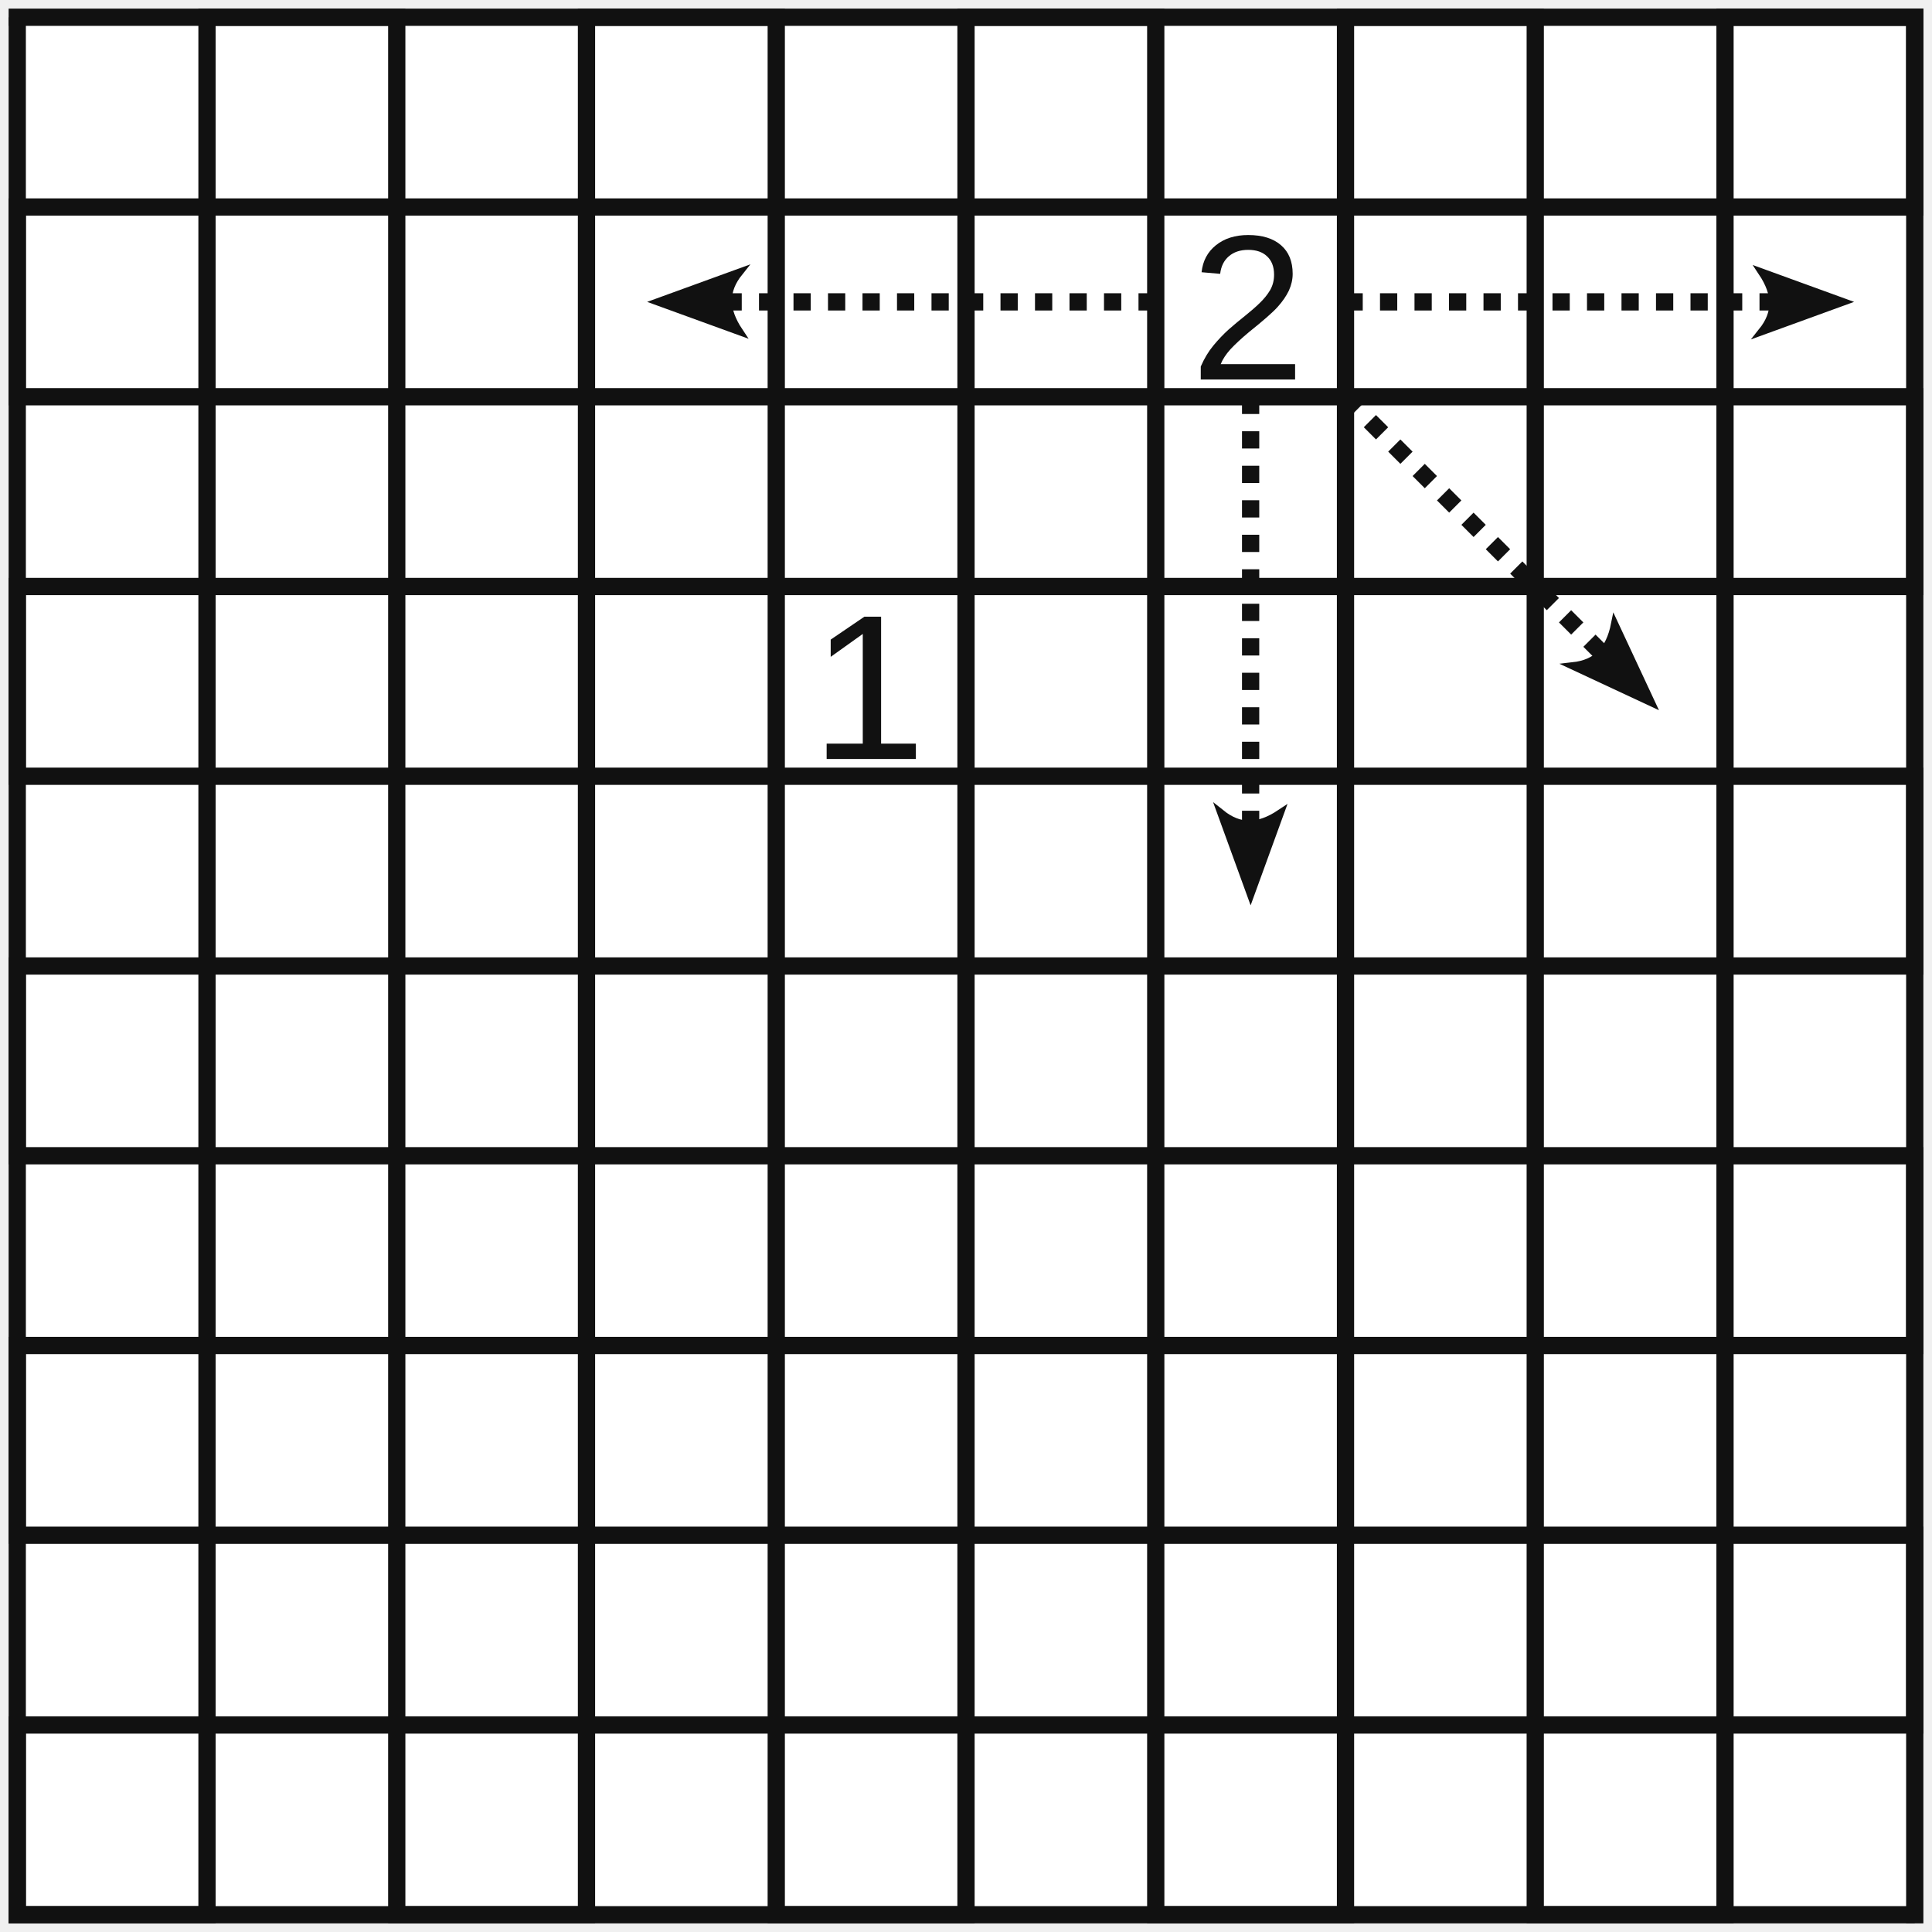
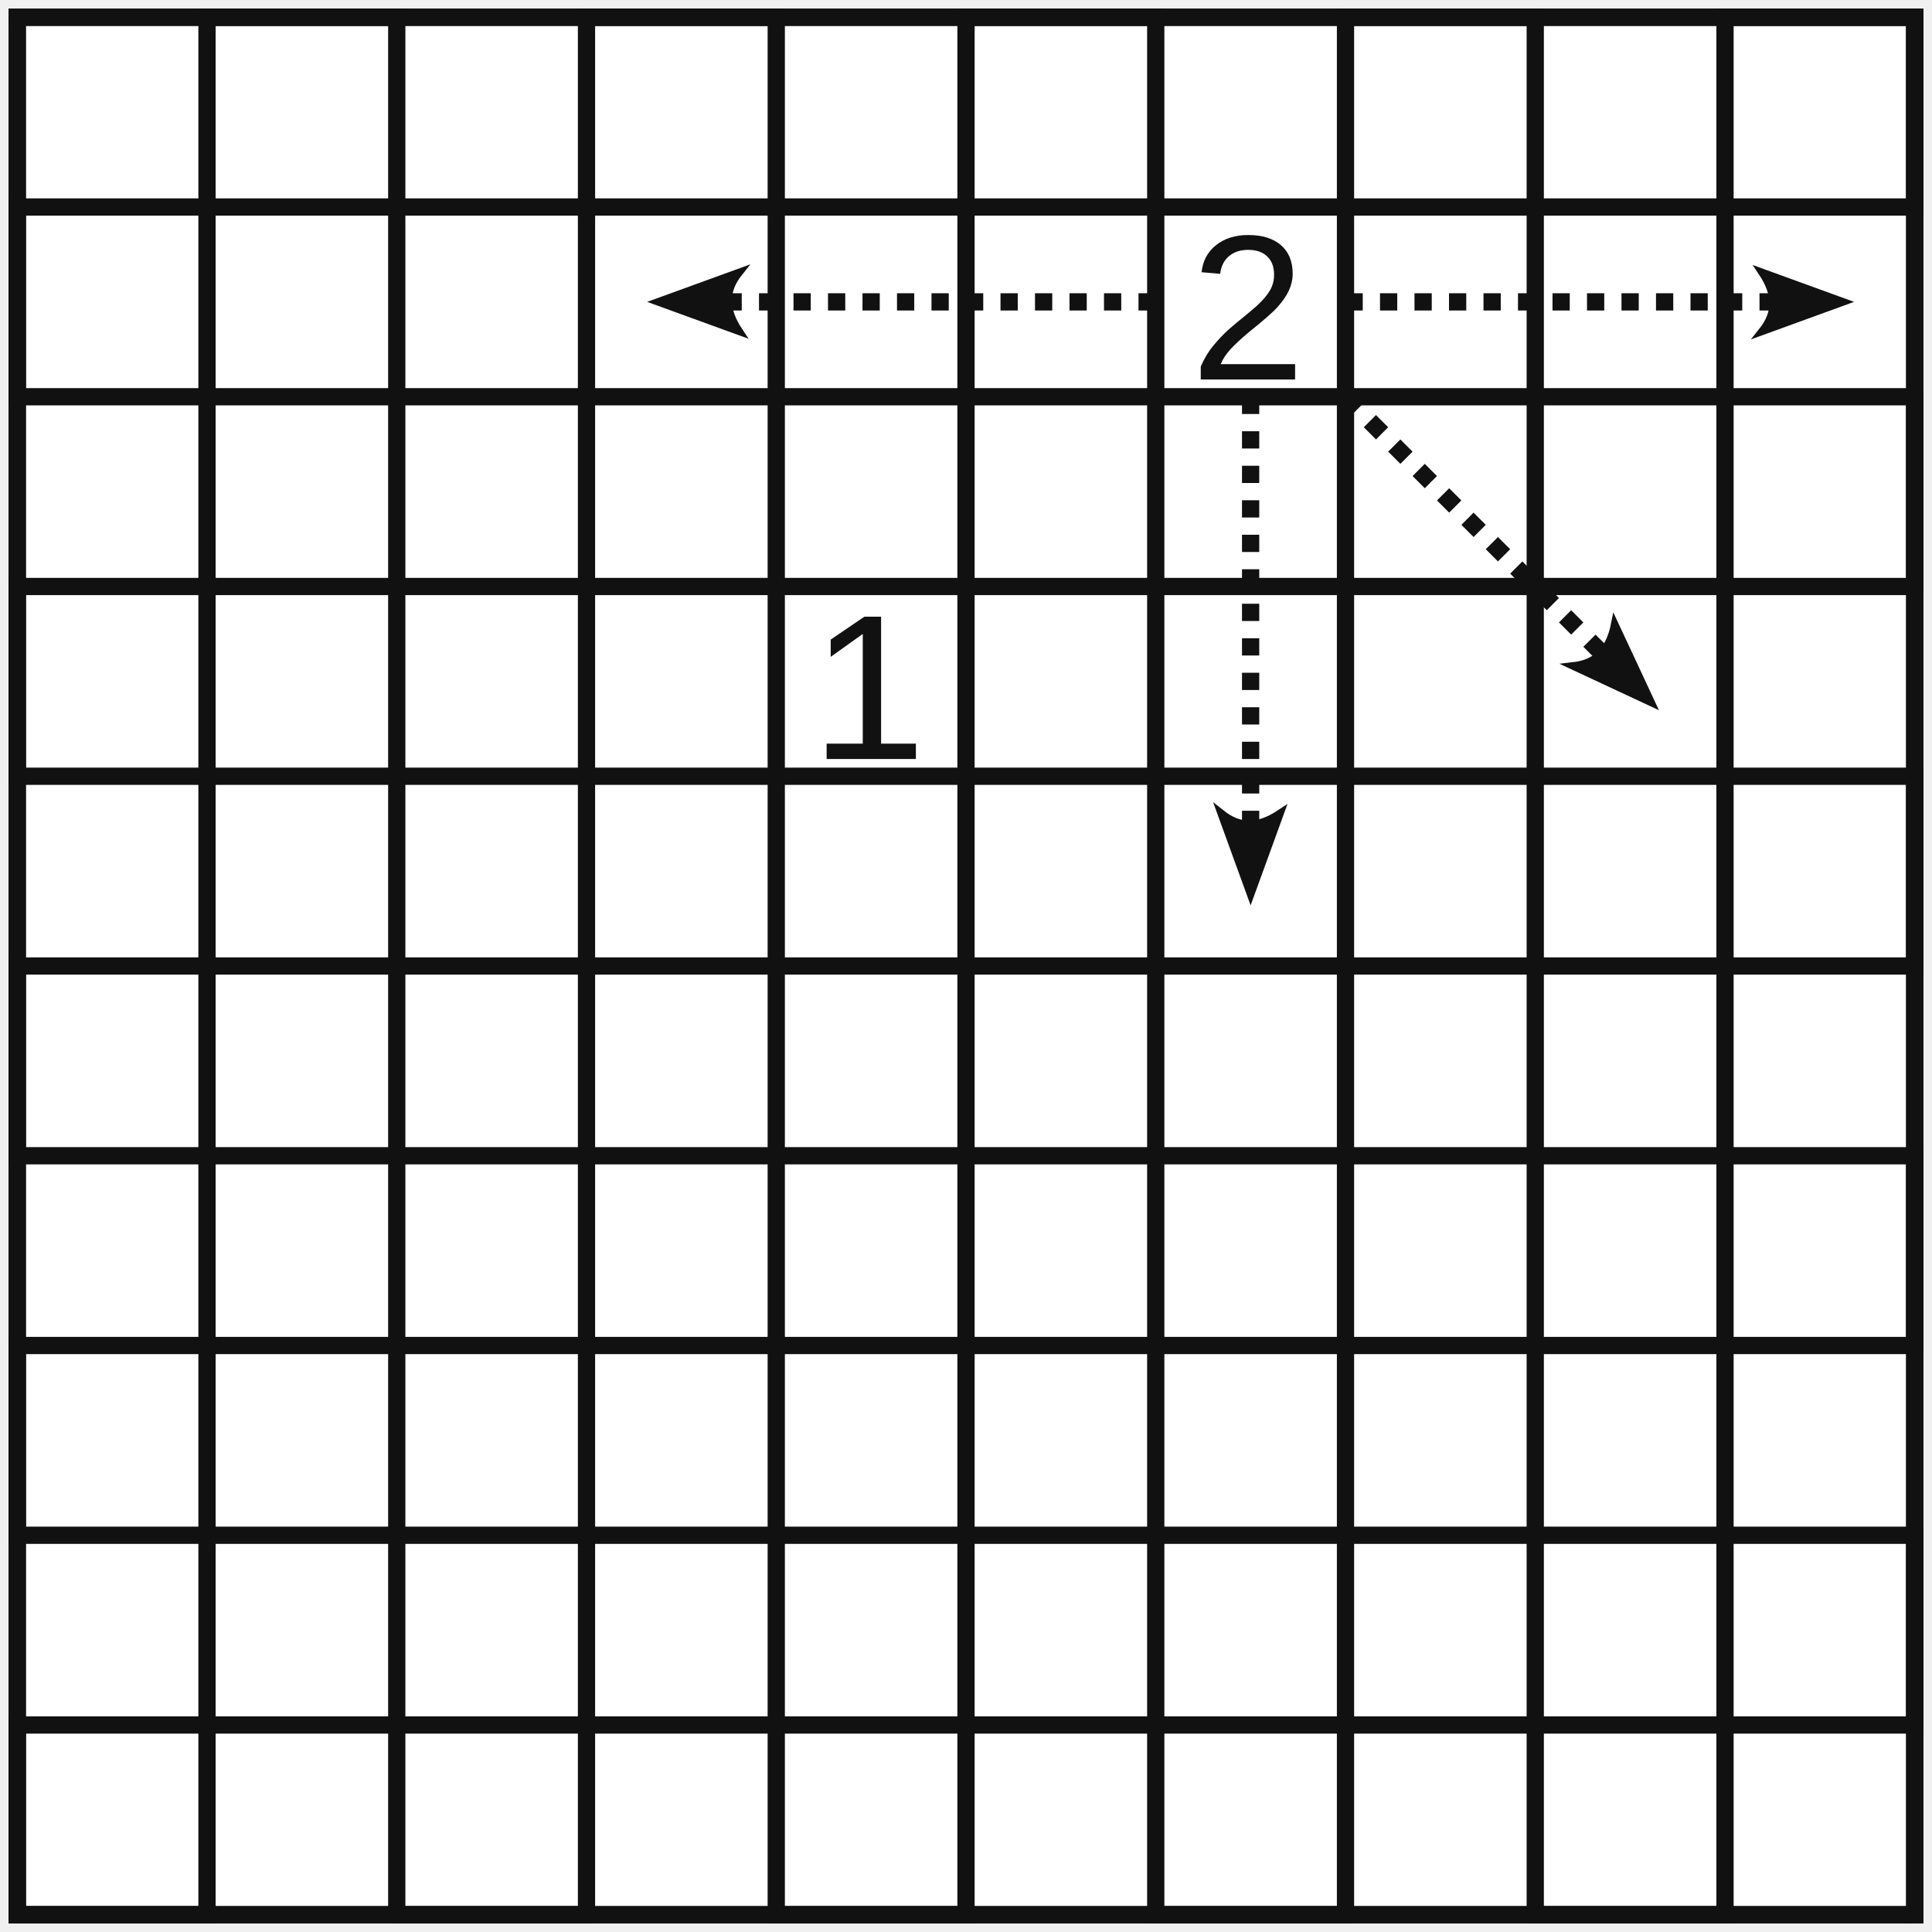
<svg xmlns="http://www.w3.org/2000/svg" width="56mm" height="56mm" version="1.1" viewBox="0 0 56 56" stroke="#111" stroke-width="1" fill="none">
  <defs>
    <marker id="arrow" overflow="visible" viewBox="0 0 7 7" orient="auto">
      <path id="arrowPath" d="m-2-4 11 4 -11 4c2-2.5 2-5 0-8z" fill="#111" />
    </marker>
  </defs>
  <g transform="scale(.5)">
-     <rect x="1" y="1" width="110" height="110" fill="white" stroke="none" />
+     <rect x="1" y="1" width="110" height="110" fill="white" />
    <path d="m0.5 1 h110.5 v11 H1 v11 h110 v11 H1 v11 h110 v11 H1 v11 h110 v11 H1 v11 h110 v11 H1 v11 h110" />
    <path d="m1 1 v110 h11 V1 h11 v110 h11 V1 h11 v110 h11 V1 h11 v110 h11 V1 h11 v110 h11 V1 h11 v110.5" />
-     <text x="47" y="44" font-family="Arial, sans-serif" font-size="12" stroke="none" fill="#111">1</text>
-     <text x="69" y="22" font-family="Arial, sans-serif" font-size="12" stroke="none" fill="#111">2</text>
-     <path d="m78 17.5 25 0" marker-end="url(#arrow)" stroke-dasharray="1 1" />
-     <path d="m72.5 23 0 25" marker-end="url(#arrow)" stroke-dasharray="1 1" />
-     <path d="m67 17.5 -25 0" marker-end="url(#arrow)" stroke-dasharray="1 1" />
-     <path d="m78 23 15 15" marker-end="url(#arrow)" stroke-dasharray="1 1" />
+     <g font-family="Arial, sans-serif" font-size="12" stroke="none" fill="#111">
+       <text x="47" y="44">1</text>
+       <text x="69" y="22">2</text>
+     </g>
+     <g marker-end="url(#arrow)" stroke-dasharray="1 1">
+       <path d="m78 17.5 25 0" />
+       <path d="m72.5 23 0 25" />
+       <path d="m67 17.5 -25 0" />
+       <path d="m78 23 15 15" />
+     </g>
  </g>
</svg>
